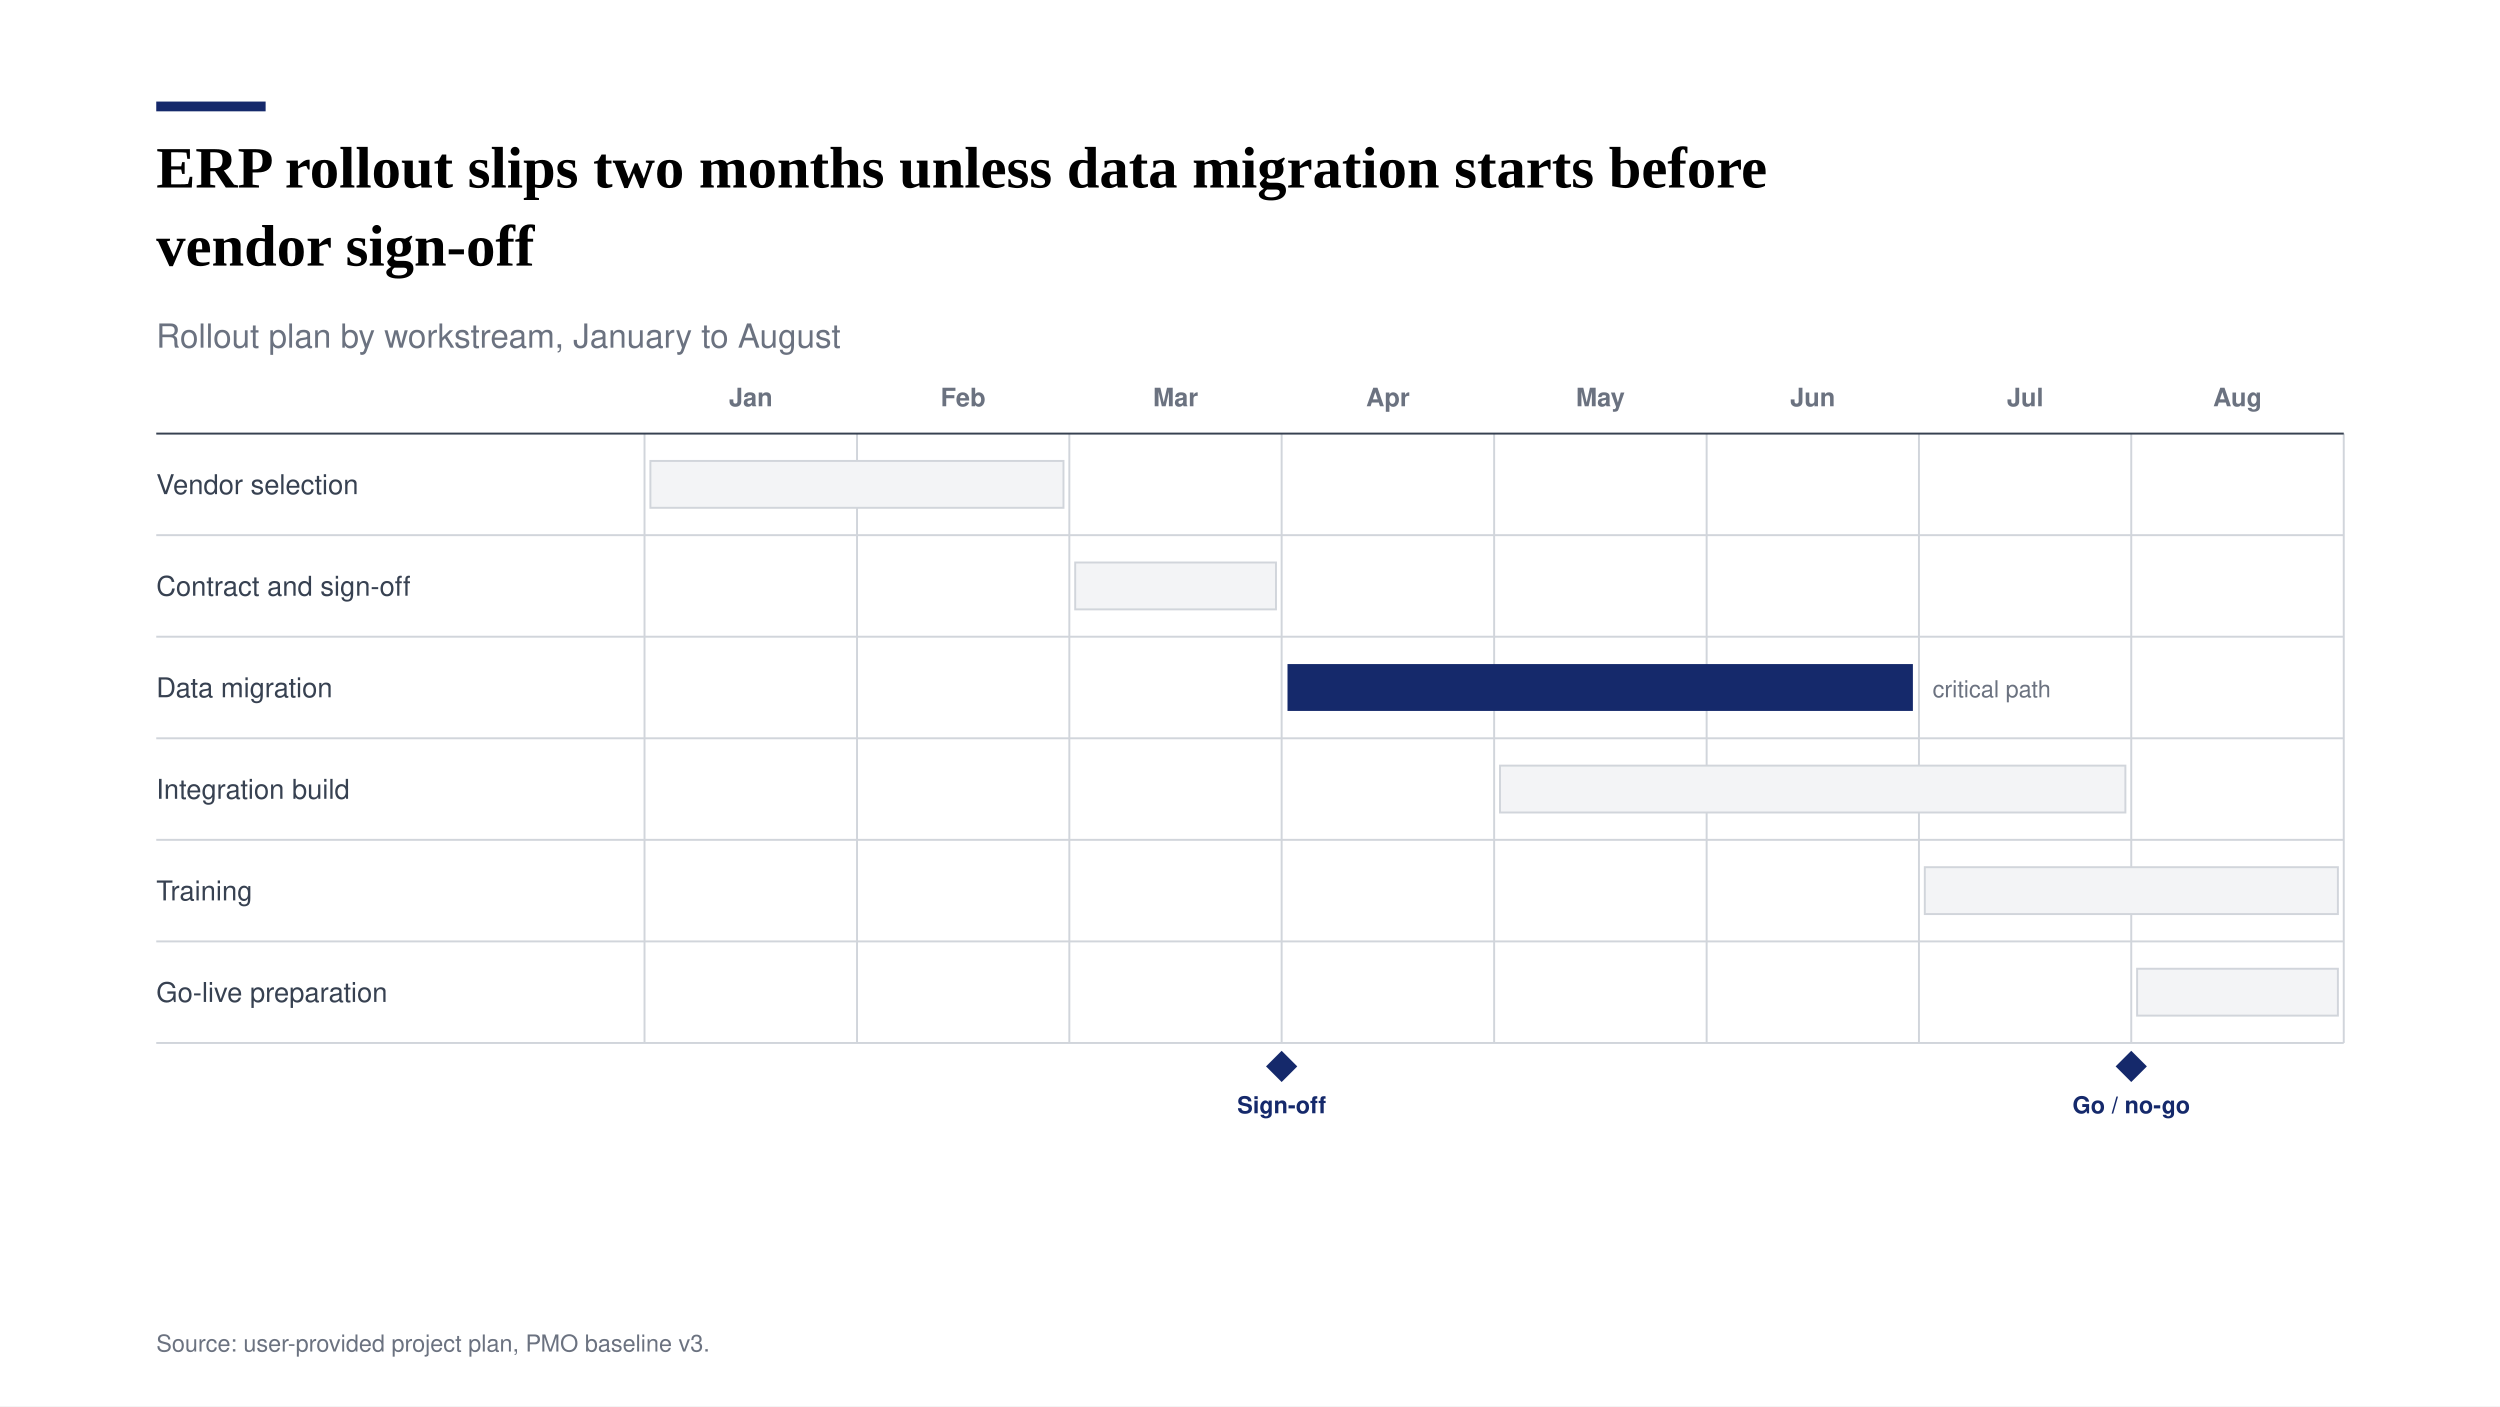
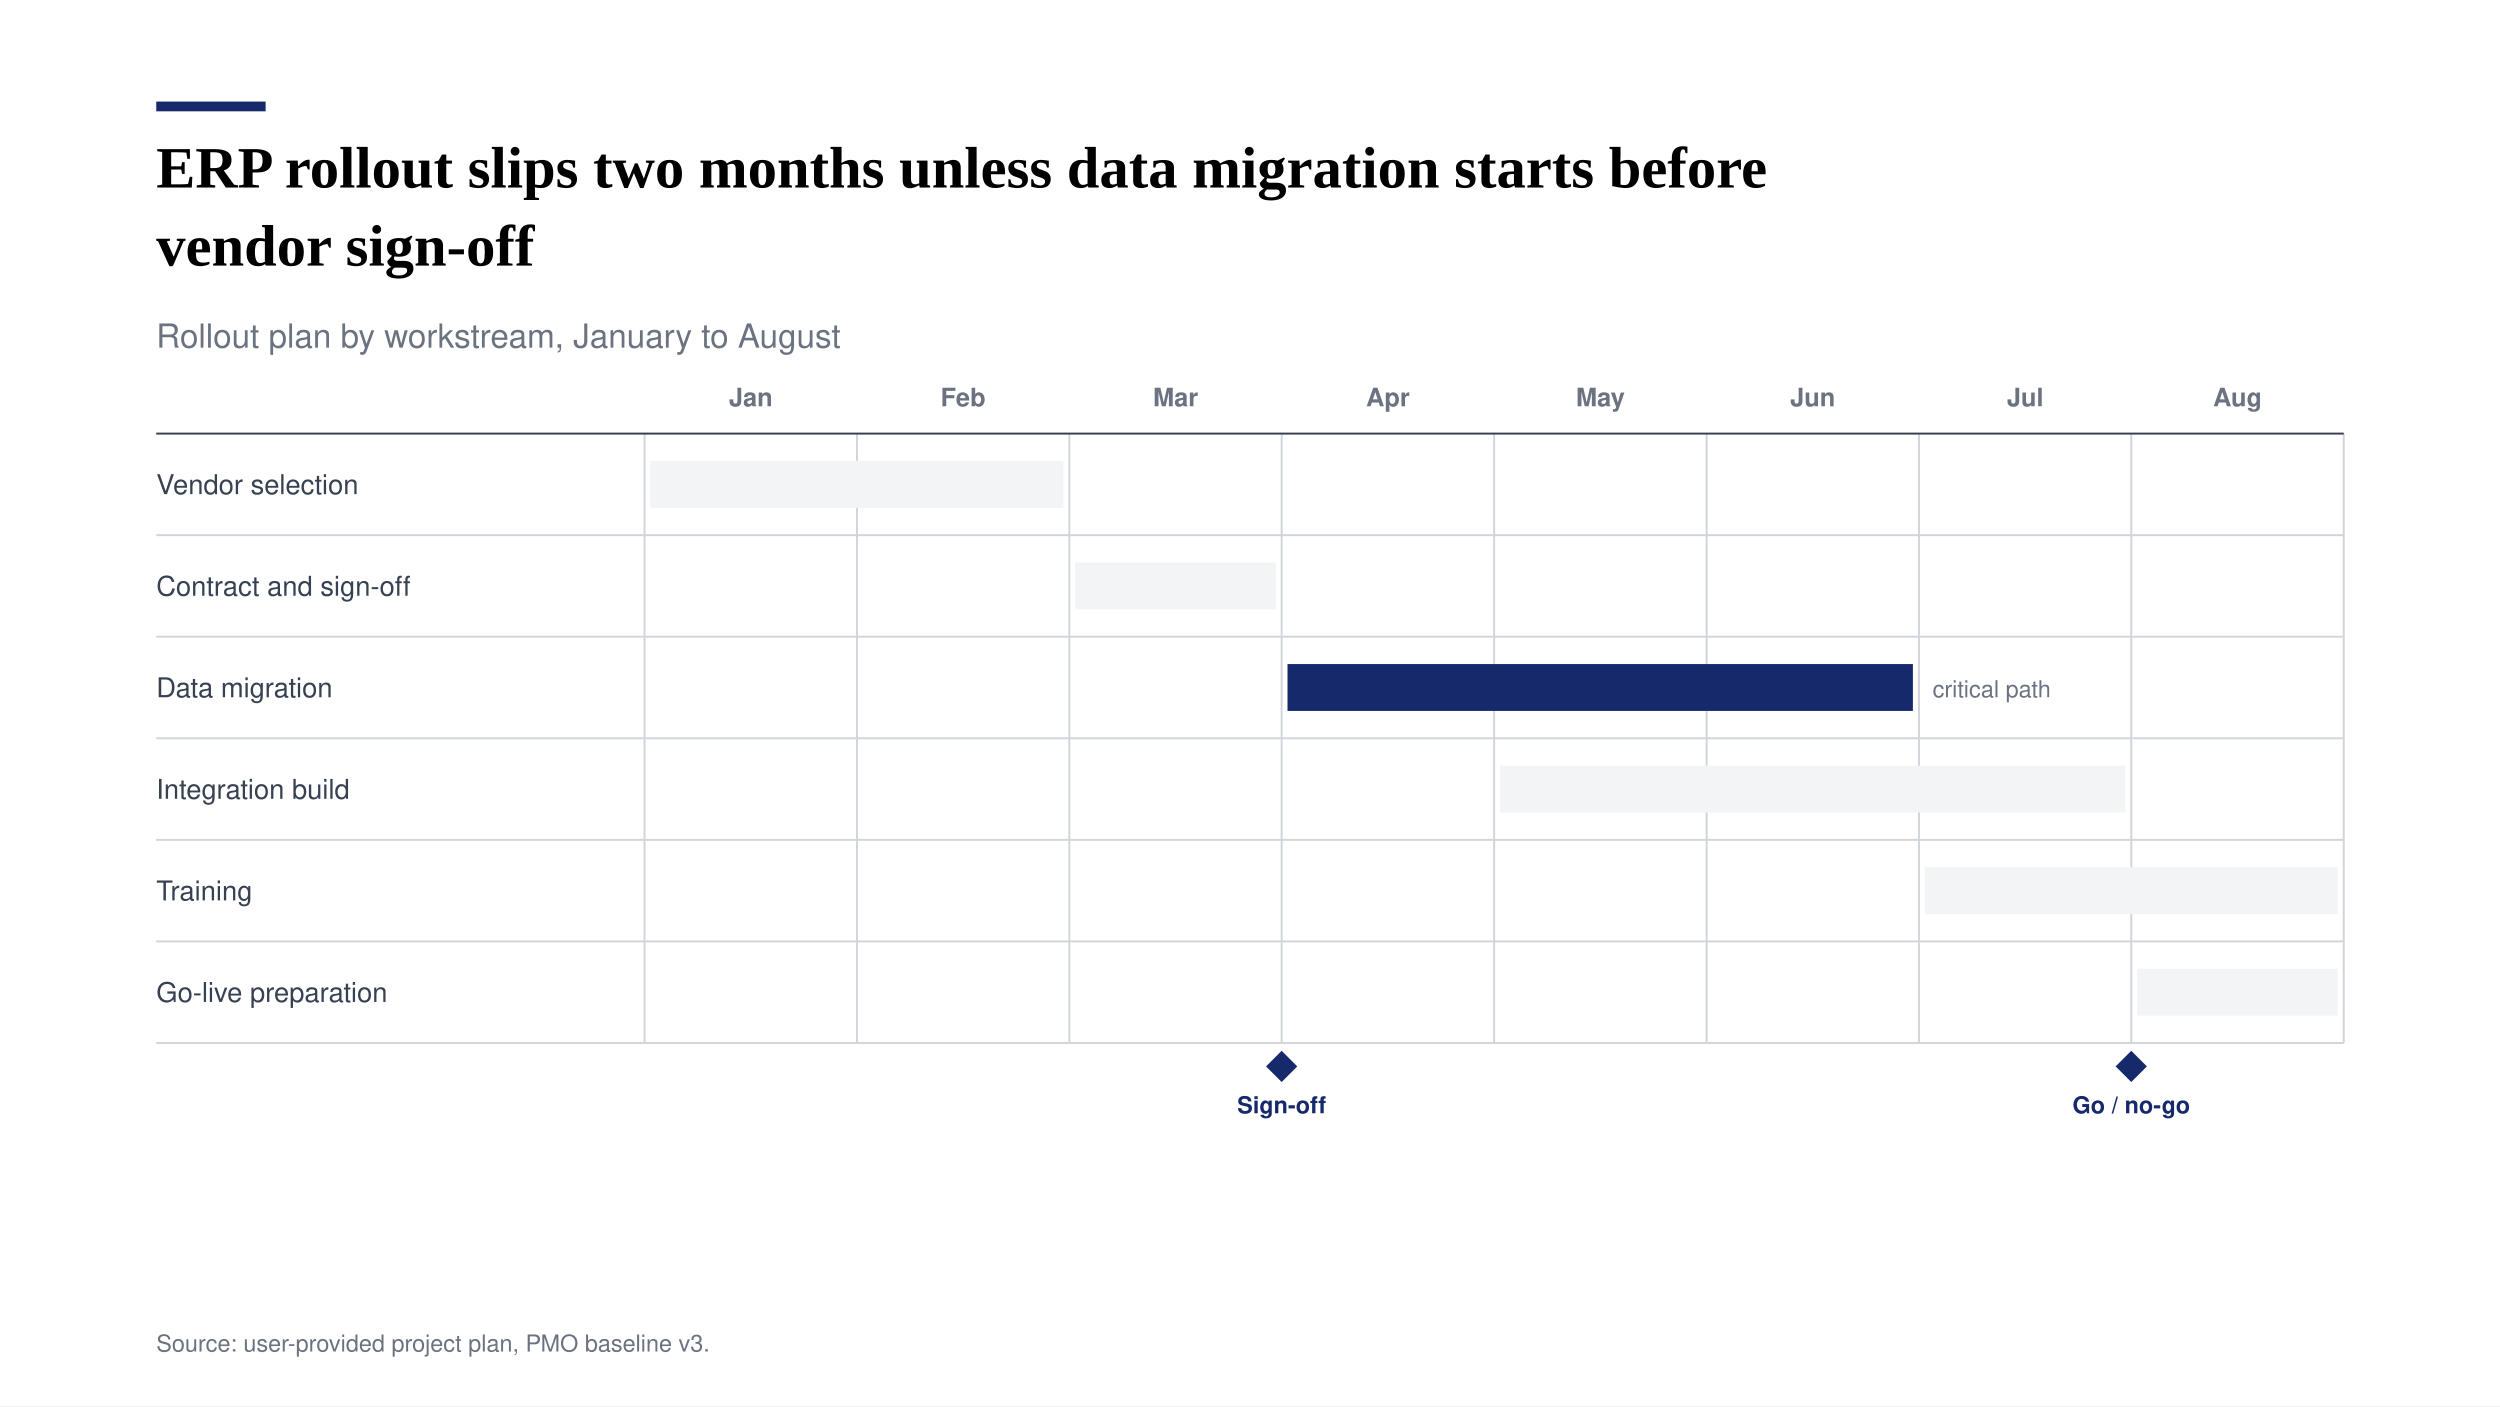
<svg xmlns="http://www.w3.org/2000/svg" viewBox="0 0 1280 720" width="1280" height="720" role="img" aria-label="ERP rollout slips two months unless data migration starts before vendor sign-off">
  <rect width="1280" height="720" fill="#FFFFFF" />
  <rect x="80.0" y="52.0" width="56.0" height="5.0" fill="#15296B" stroke="none" />
  <text x="80.0" y="96.0" font-family="Georgia, 'Times New Roman', 'Hiragino Mincho ProN', 'Yu Mincho', serif" font-size="30" fill="#000000" font-weight="bold" text-anchor="start">ERP rollout slips two months unless data migration starts before</text>
  <text x="80.0" y="136.0" font-family="Georgia, 'Times New Roman', 'Hiragino Mincho ProN', 'Yu Mincho', serif" font-size="30" fill="#000000" font-weight="bold" text-anchor="start">vendor sign-off</text>
  <text x="80.0" y="178.0" font-family="'Helvetica Neue', Helvetica, Arial, 'Hiragino Sans', 'Yu Gothic', 'Noto Sans JP', 'Meiryo', sans-serif" font-size="17" fill="#6B7280" font-weight="normal" text-anchor="start">Rollout plan by workstream, January to August</text>
  <text x="384.4" y="208.0" font-family="'Helvetica Neue', Helvetica, Arial, 'Hiragino Sans', 'Yu Gothic', 'Noto Sans JP', 'Meiryo', sans-serif" font-size="13" fill="#6B7280" font-weight="600" text-anchor="middle">Jan</text>
  <line x1="330.0" y1="222.0" x2="330.0" y2="534.0" stroke="#D1D5DB" />
  <text x="493.1" y="208.0" font-family="'Helvetica Neue', Helvetica, Arial, 'Hiragino Sans', 'Yu Gothic', 'Noto Sans JP', 'Meiryo', sans-serif" font-size="13" fill="#6B7280" font-weight="600" text-anchor="middle">Feb</text>
  <line x1="438.8" y1="222.0" x2="438.8" y2="534.0" stroke="#D1D5DB" />
  <text x="601.9" y="208.0" font-family="'Helvetica Neue', Helvetica, Arial, 'Hiragino Sans', 'Yu Gothic', 'Noto Sans JP', 'Meiryo', sans-serif" font-size="13" fill="#6B7280" font-weight="600" text-anchor="middle">Mar</text>
  <line x1="547.5" y1="222.0" x2="547.5" y2="534.0" stroke="#D1D5DB" />
  <text x="710.6" y="208.0" font-family="'Helvetica Neue', Helvetica, Arial, 'Hiragino Sans', 'Yu Gothic', 'Noto Sans JP', 'Meiryo', sans-serif" font-size="13" fill="#6B7280" font-weight="600" text-anchor="middle">Apr</text>
  <line x1="656.2" y1="222.0" x2="656.2" y2="534.0" stroke="#D1D5DB" />
  <text x="819.4" y="208.0" font-family="'Helvetica Neue', Helvetica, Arial, 'Hiragino Sans', 'Yu Gothic', 'Noto Sans JP', 'Meiryo', sans-serif" font-size="13" fill="#6B7280" font-weight="600" text-anchor="middle">May</text>
  <line x1="765.0" y1="222.0" x2="765.0" y2="534.0" stroke="#D1D5DB" />
  <text x="928.1" y="208.0" font-family="'Helvetica Neue', Helvetica, Arial, 'Hiragino Sans', 'Yu Gothic', 'Noto Sans JP', 'Meiryo', sans-serif" font-size="13" fill="#6B7280" font-weight="600" text-anchor="middle">Jun</text>
  <line x1="873.8" y1="222.0" x2="873.8" y2="534.0" stroke="#D1D5DB" />
  <text x="1036.9" y="208.0" font-family="'Helvetica Neue', Helvetica, Arial, 'Hiragino Sans', 'Yu Gothic', 'Noto Sans JP', 'Meiryo', sans-serif" font-size="13" fill="#6B7280" font-weight="600" text-anchor="middle">Jul</text>
  <line x1="982.5" y1="222.0" x2="982.5" y2="534.0" stroke="#D1D5DB" />
  <text x="1145.6" y="208.0" font-family="'Helvetica Neue', Helvetica, Arial, 'Hiragino Sans', 'Yu Gothic', 'Noto Sans JP', 'Meiryo', sans-serif" font-size="13" fill="#6B7280" font-weight="600" text-anchor="middle">Aug</text>
  <line x1="1091.2" y1="222.0" x2="1091.2" y2="534.0" stroke="#D1D5DB" />
  <line x1="1200.0" y1="222.0" x2="1200.0" y2="534.0" stroke="#D1D5DB" />
  <line x1="80.0" y1="222.0" x2="1200.0" y2="222.0" stroke="#374151" />
  <text x="80.0" y="253.0" font-family="'Helvetica Neue', Helvetica, Arial, 'Hiragino Sans', 'Yu Gothic', 'Noto Sans JP', 'Meiryo', sans-serif" font-size="14" fill="#374151" font-weight="normal" text-anchor="start">Vendor selection</text>
-   <rect x="333.0" y="236.0" width="211.5" height="24.0" fill="#F3F4F6" stroke="#D1D5DB" />
+   <rect x="333.0" y="236.0" width="211.5" height="24.0" fill="#F3F4F6" stroke="none" />
  <line x1="80.0" y1="274.0" x2="1200.0" y2="274.0" stroke="#D1D5DB" />
  <text x="80.0" y="305.0" font-family="'Helvetica Neue', Helvetica, Arial, 'Hiragino Sans', 'Yu Gothic', 'Noto Sans JP', 'Meiryo', sans-serif" font-size="14" fill="#374151" font-weight="normal" text-anchor="start">Contract and sign-off</text>
-   <rect x="550.5" y="288.0" width="102.8" height="24.0" fill="#F3F4F6" stroke="#D1D5DB" />
+   <rect x="550.5" y="288.0" width="102.8" height="24.0" fill="#F3F4F6" stroke="none" />
  <line x1="80.0" y1="326.0" x2="1200.0" y2="326.0" stroke="#D1D5DB" />
  <text x="80.0" y="357.0" font-family="'Helvetica Neue', Helvetica, Arial, 'Hiragino Sans', 'Yu Gothic', 'Noto Sans JP', 'Meiryo', sans-serif" font-size="14" fill="#374151" font-weight="normal" text-anchor="start">Data migration</text>
  <rect x="659.2" y="340.0" width="320.2" height="24.0" fill="#15296B" stroke="none" />
  <text x="989.5" y="357.0" font-family="'Helvetica Neue', Helvetica, Arial, 'Hiragino Sans', 'Yu Gothic', 'Noto Sans JP', 'Meiryo', sans-serif" font-size="12" fill="#6B7280" font-weight="normal" text-anchor="start">critical path</text>
  <line x1="80.0" y1="378.0" x2="1200.0" y2="378.0" stroke="#D1D5DB" />
  <text x="80.0" y="409.0" font-family="'Helvetica Neue', Helvetica, Arial, 'Hiragino Sans', 'Yu Gothic', 'Noto Sans JP', 'Meiryo', sans-serif" font-size="14" fill="#374151" font-weight="normal" text-anchor="start">Integration build</text>
-   <rect x="768.0" y="392.0" width="320.2" height="24.0" fill="#F3F4F6" stroke="#D1D5DB" />
+   <rect x="768.0" y="392.0" width="320.2" height="24.0" fill="#F3F4F6" stroke="none" />
  <line x1="80.0" y1="430.0" x2="1200.0" y2="430.0" stroke="#D1D5DB" />
  <text x="80.0" y="461.0" font-family="'Helvetica Neue', Helvetica, Arial, 'Hiragino Sans', 'Yu Gothic', 'Noto Sans JP', 'Meiryo', sans-serif" font-size="14" fill="#374151" font-weight="normal" text-anchor="start">Training</text>
-   <rect x="985.5" y="444.0" width="211.5" height="24.0" fill="#F3F4F6" stroke="#D1D5DB" />
+   <rect x="985.5" y="444.0" width="211.5" height="24.0" fill="#F3F4F6" stroke="none" />
  <line x1="80.0" y1="482.0" x2="1200.0" y2="482.0" stroke="#D1D5DB" />
  <text x="80.0" y="513.0" font-family="'Helvetica Neue', Helvetica, Arial, 'Hiragino Sans', 'Yu Gothic', 'Noto Sans JP', 'Meiryo', sans-serif" font-size="14" fill="#374151" font-weight="normal" text-anchor="start">Go-live preparation</text>
-   <rect x="1094.2" y="496.0" width="102.8" height="24.0" fill="#F3F4F6" stroke="#D1D5DB" />
+   <rect x="1094.2" y="496.0" width="102.8" height="24.0" fill="#F3F4F6" stroke="none" />
  <line x1="80.0" y1="534.0" x2="1200.0" y2="534.0" stroke="#D1D5DB" />
  <path d="M 656.2 538.0 L 664.2 546.0 L 656.2 554.0 L 648.2 546.0 Z" fill="#15296B" />
  <text x="656.2" y="570.0" font-family="'Helvetica Neue', Helvetica, Arial, 'Hiragino Sans', 'Yu Gothic', 'Noto Sans JP', 'Meiryo', sans-serif" font-size="12" fill="#15296B" font-weight="600" text-anchor="middle">Sign-off</text>
  <path d="M 1091.2 538.0 L 1099.2 546.0 L 1091.2 554.0 L 1083.2 546.0 Z" fill="#15296B" />
  <text x="1091.2" y="570.0" font-family="'Helvetica Neue', Helvetica, Arial, 'Hiragino Sans', 'Yu Gothic', 'Noto Sans JP', 'Meiryo', sans-serif" font-size="12" fill="#15296B" font-weight="600" text-anchor="middle">Go / no-go</text>
  <text x="80.0" y="630.0" font-family="'Helvetica Neue', Helvetica, Arial, 'Hiragino Sans', 'Yu Gothic', 'Noto Sans JP', 'Meiryo', sans-serif" font-size="16" fill="#15296B" font-weight="600" text-anchor="start" />
  <text x="80.0" y="692.0" font-family="'Helvetica Neue', Helvetica, Arial, 'Hiragino Sans', 'Yu Gothic', 'Noto Sans JP', 'Meiryo', sans-serif" font-size="12" fill="#6B7280" font-weight="normal" text-anchor="start">Source: user-provided project plan, PMO baseline v3.</text>
</svg>
